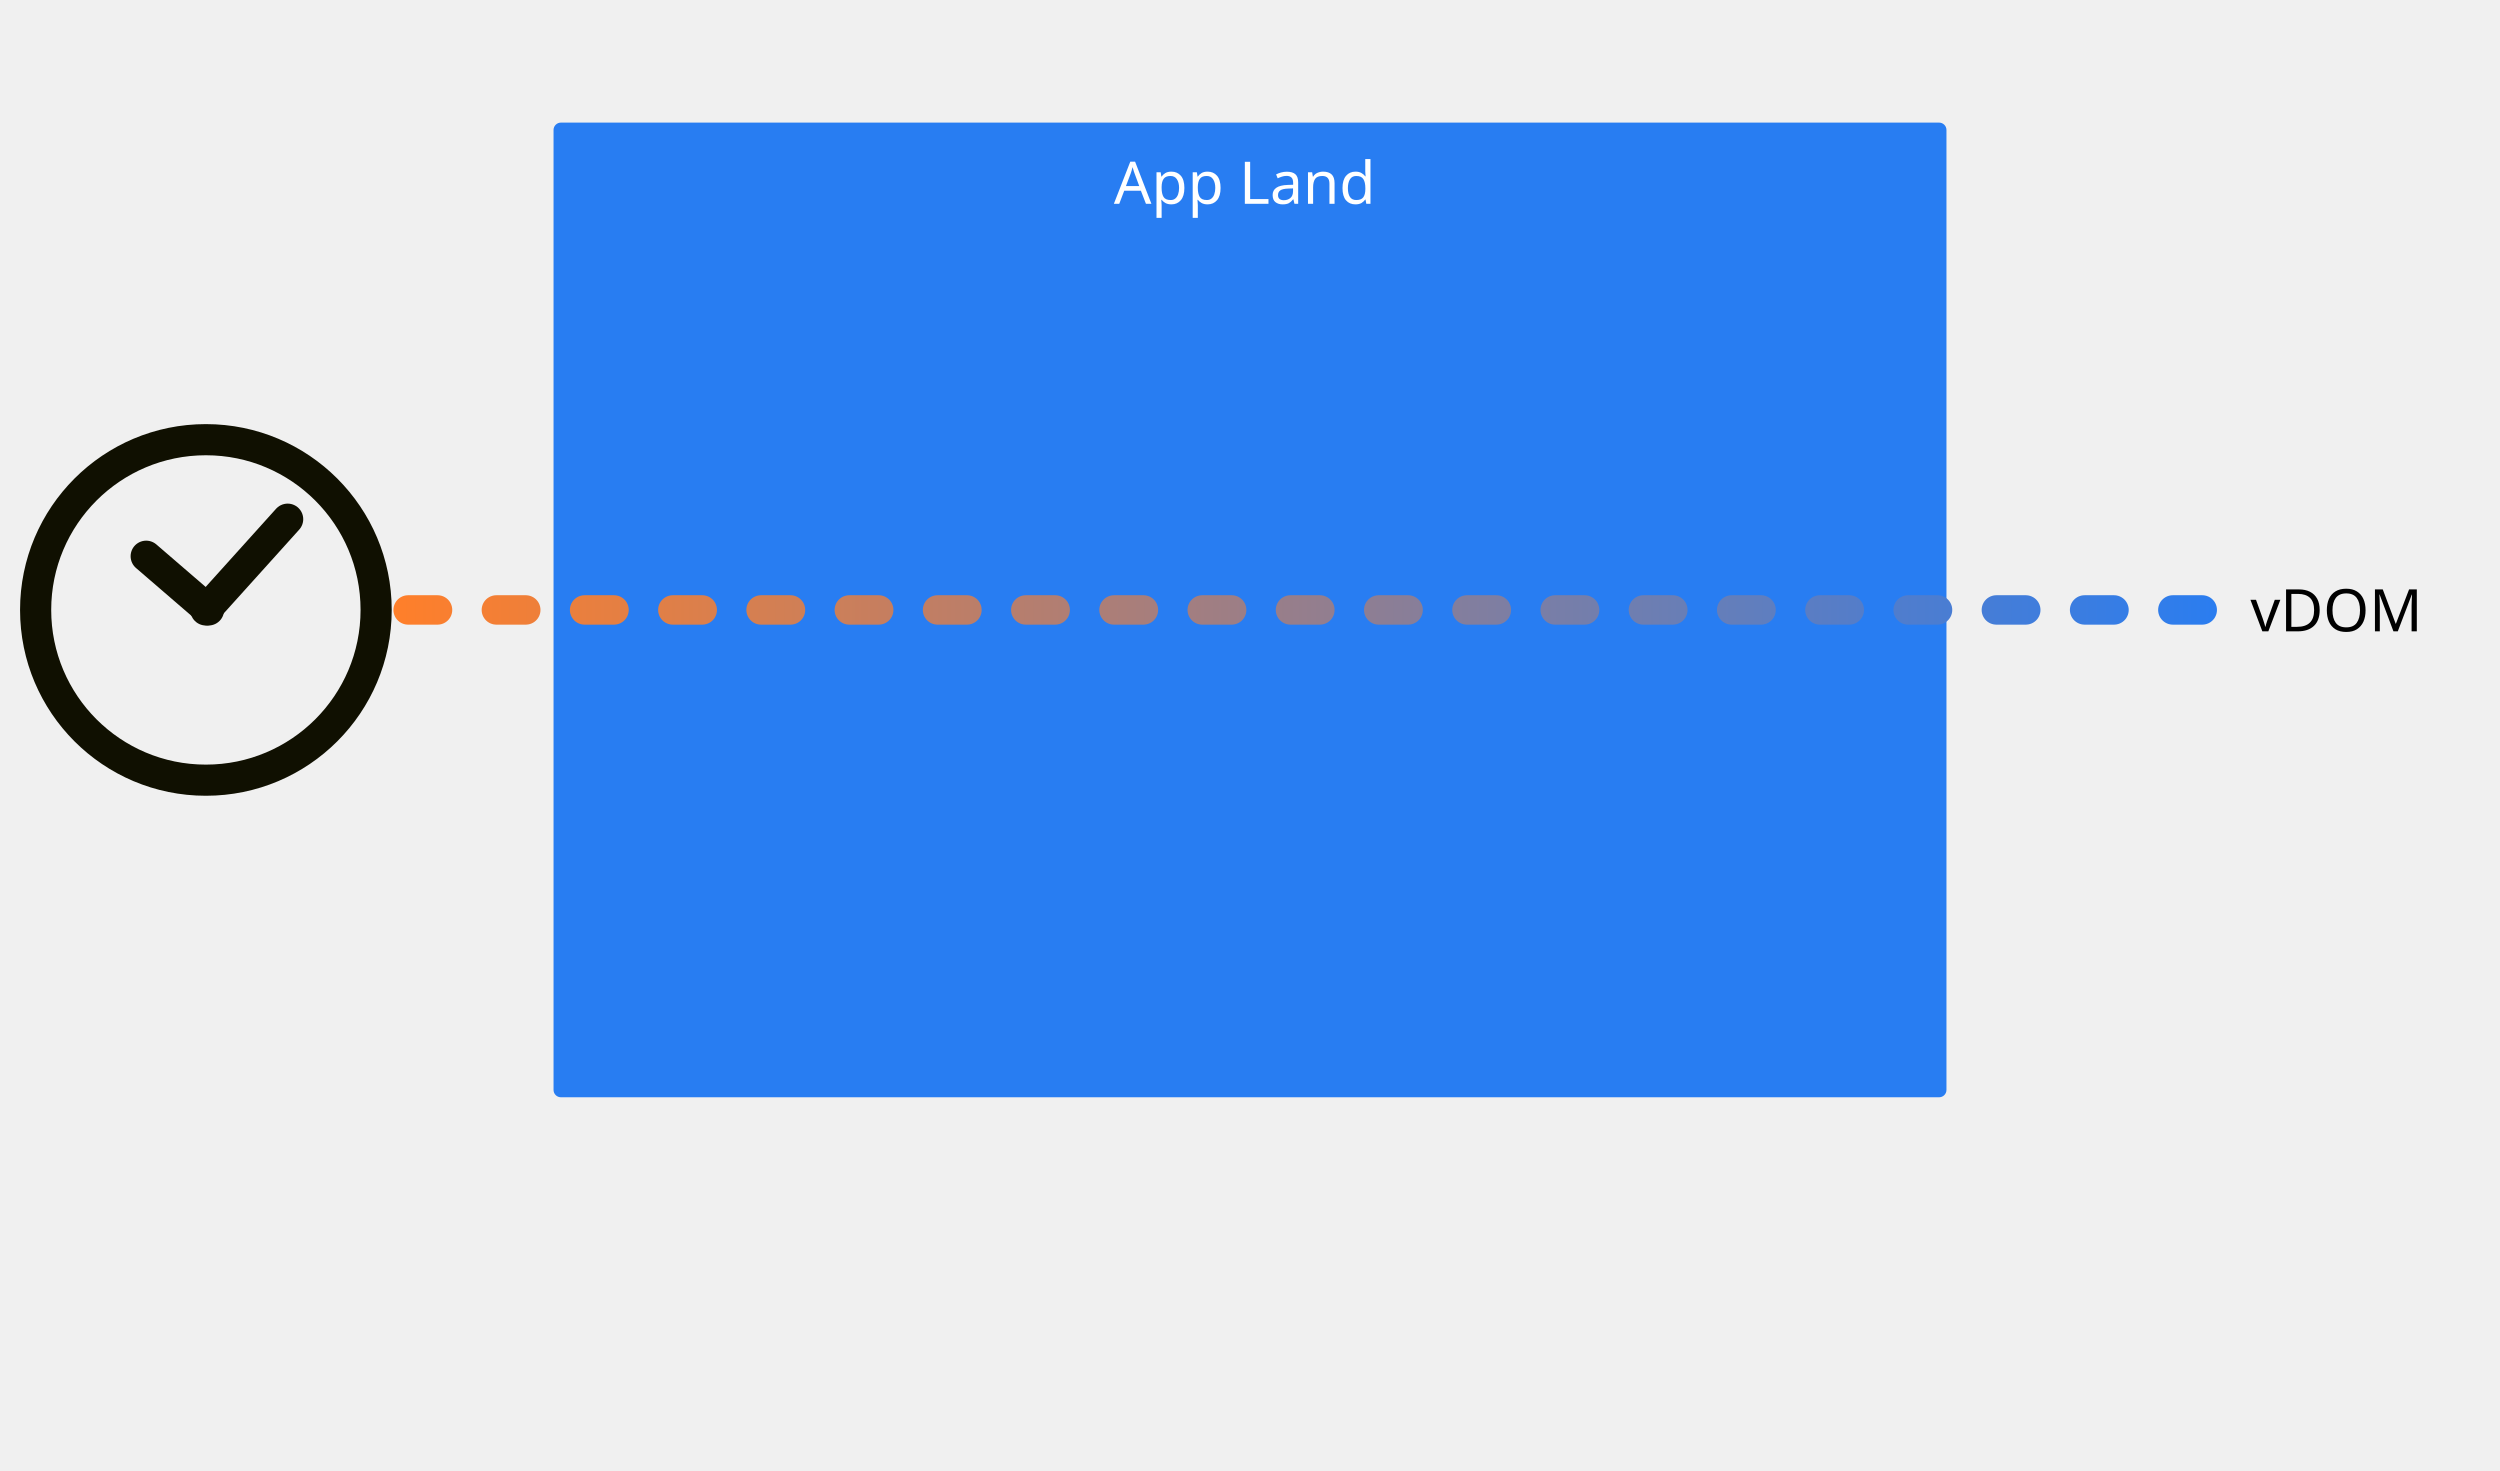
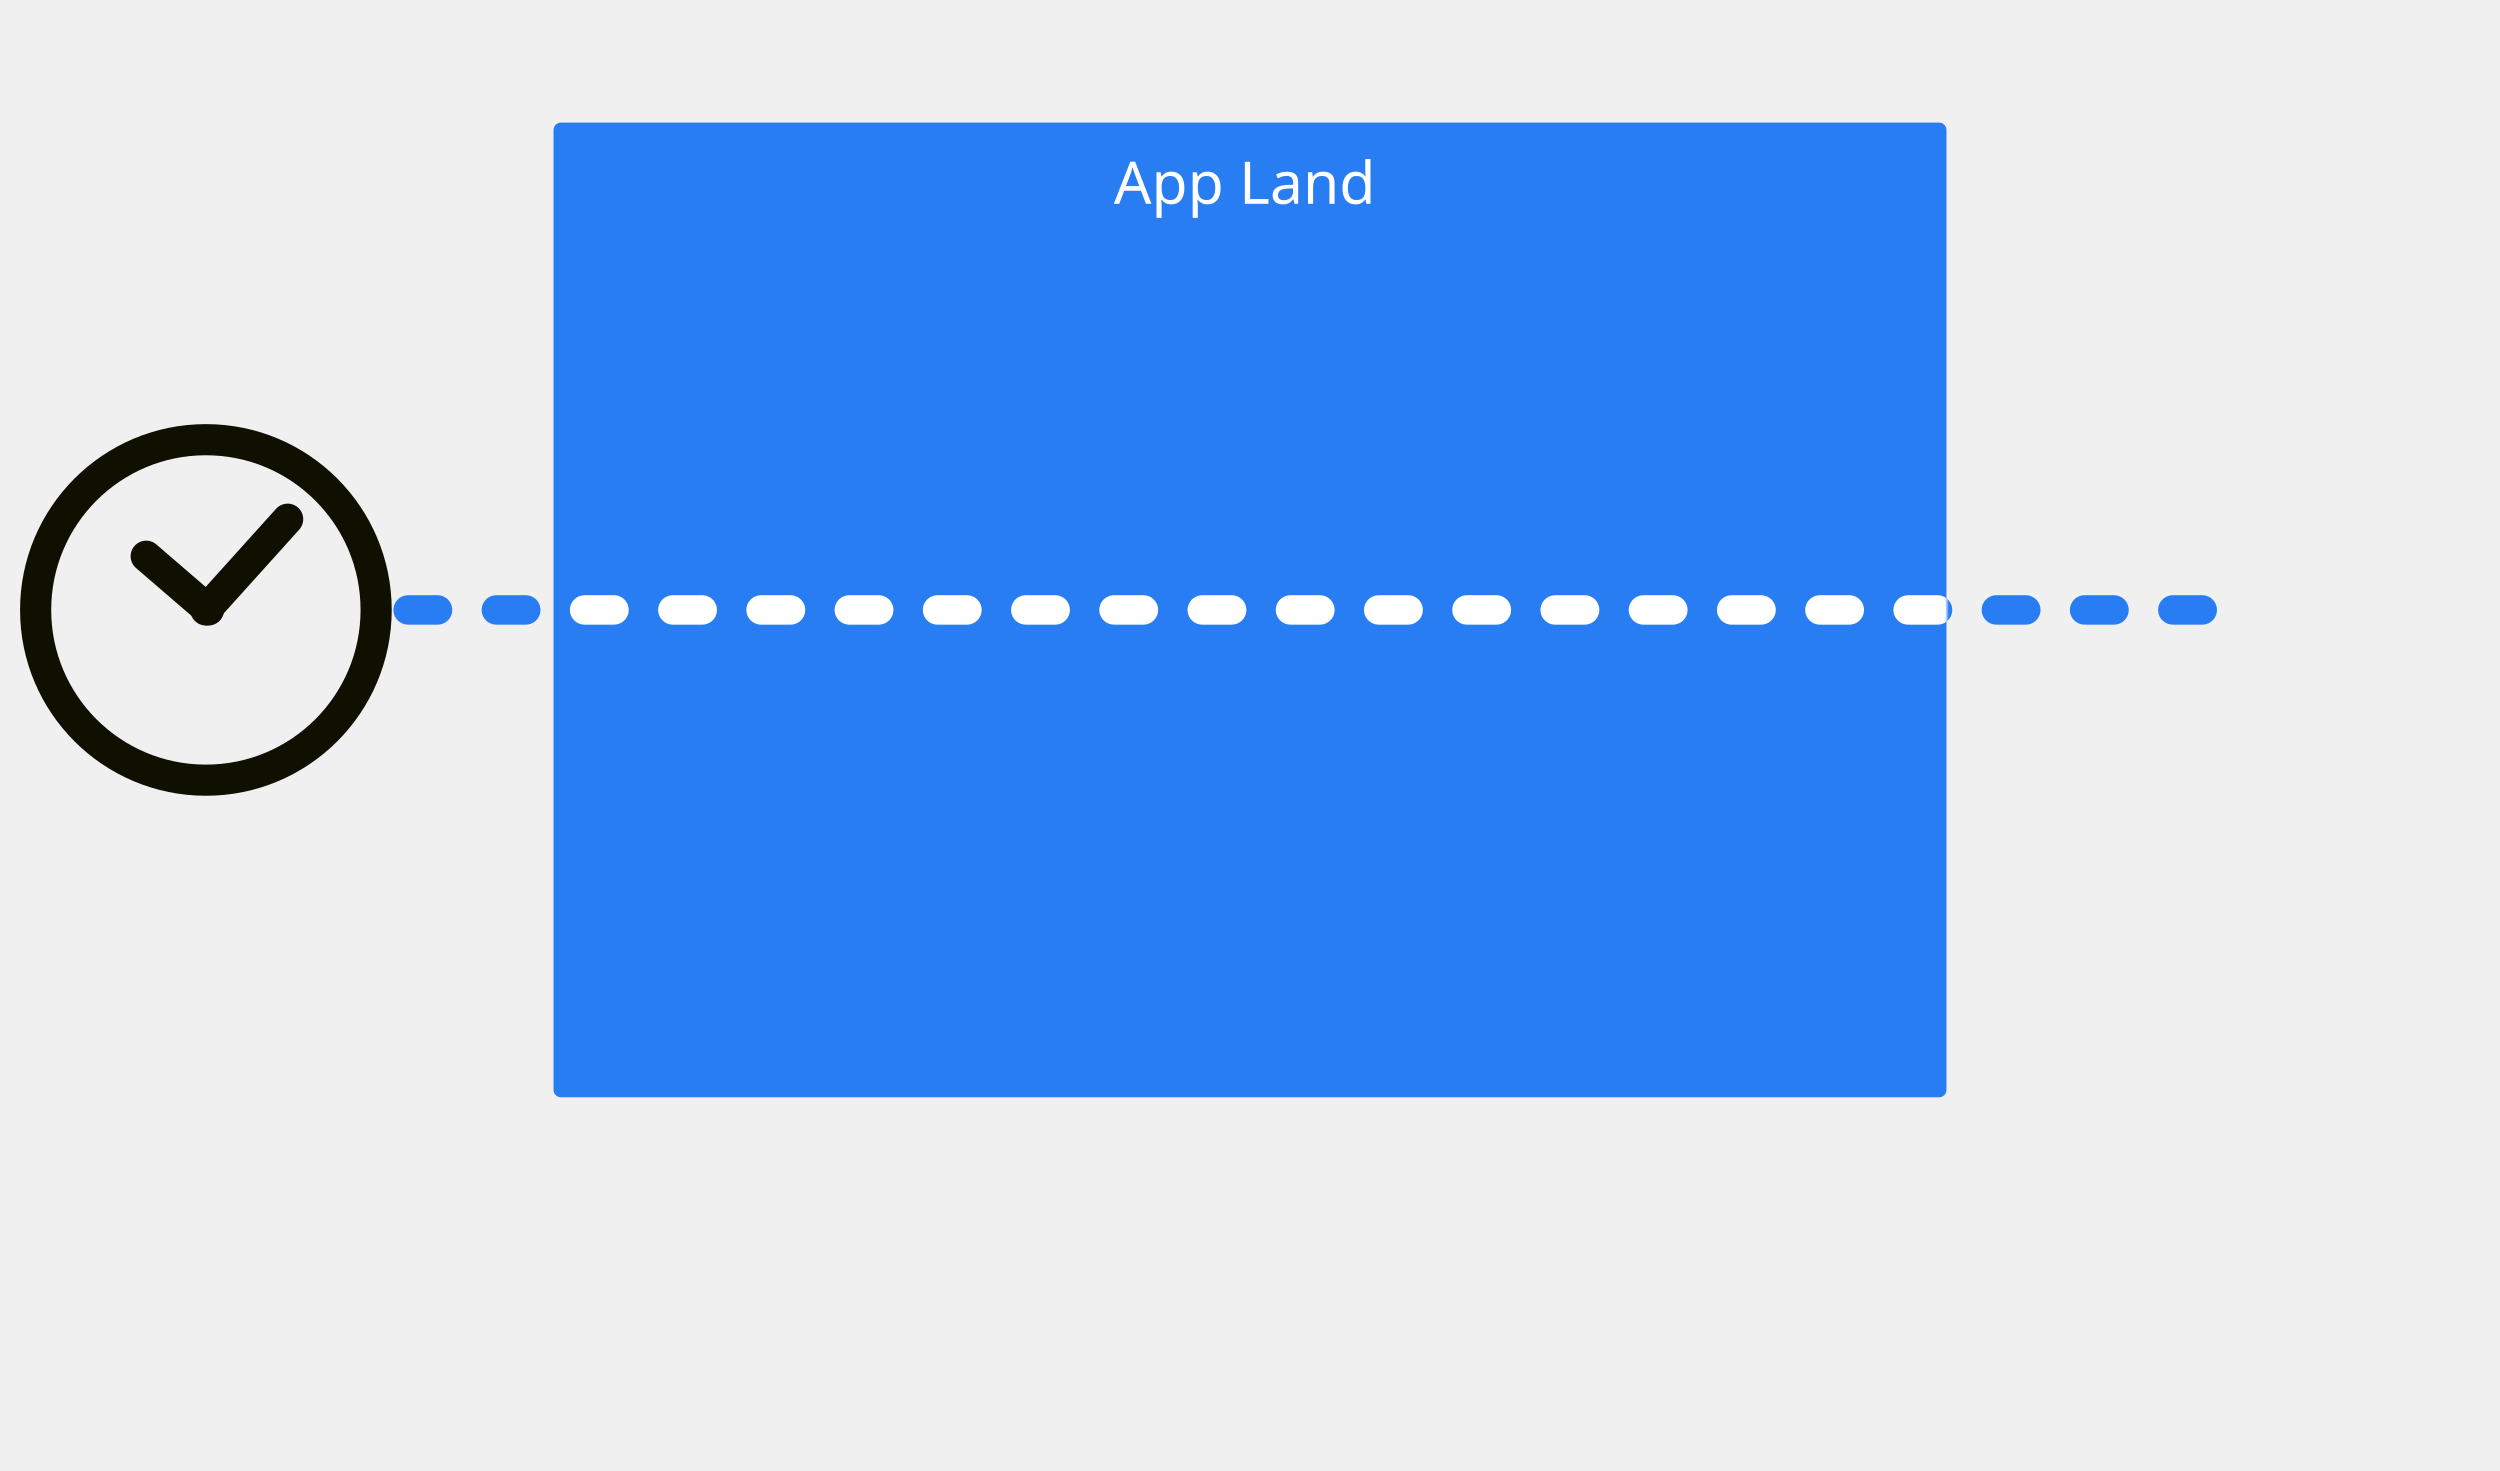
<svg xmlns="http://www.w3.org/2000/svg" xmlns:xlink="http://www.w3.org/1999/xlink" width="1700" height="1000" viewBox="0 0 449.792 264.583" id="svg4515">
  <defs id="defs4491">
    <linearGradient id="otob">
-       <stop offset="0" stop-color="#ff7f2a" id="stop4485" />
+       <stop offset="0" stop-color="#287df2" id="stop4485" />
+       <stop id="stop5119" stop-color="#287df2" offset=".084" />
+       <stop offset=".087" stop-color="#fff" id="stop5121" />
+       <stop id="stop5125" stop-color="#fff" offset=".841" />
+       <stop offset=".843" stop-color="#287df2" id="stop5127" />
      <stop offset="1" stop-color="#287df2" id="stop4487" />
    </linearGradient>
    <linearGradient xlink:href="#otob" id="linearGradient4533" x1="70.745" y1="142.155" x2="402.743" y2="142.155" gradientUnits="userSpaceOnUse" />
  </defs>
  <g transform="translate(0 -32.417)" id="g4513">
    <rect class="appland" width="250.61" height="175.357" x="99.591" y="54.477" ry="1.323" fill="#287df2" id="rect4493" />
    <text style="line-height:6.615px" x="200.406" y="69.08" font-weight="400" font-size="10.583" font-family="sans-serif" letter-spacing="0" word-spacing="0" stroke-width=".265" id="text4497">
      <tspan x="200.406" y="69.08" fill="#fff" id="tspan4495">App Land</tspan>
    </text>
    <g transform="translate(-160.545 -54.558) scale(1.41199)" stroke="#101001" stroke-width="3.969" stroke-linecap="round" id="g4505">
      <circle r="21.694" cy="139.316" cx="139.935" fill="none" paint-order="stroke fill markers" id="circle4499" />
      <path class="time-min" d="M139.935 139.316l10.419-11.564" fill="none" id="path4501" />
      <path class="time-hour" d="M140.269 139.316l-7.941-6.844" fill="none" id="path4503" />
    </g>
-     <text style="line-height:6.615px" x="404.893" y="146.008" font-weight="400" font-size="10.583" font-family="sans-serif" letter-spacing="0" word-spacing="0" stroke-width=".265" id="text4509">
-       <tspan x="404.893" y="146.008" id="tspan4507">vDOM</tspan>
-     </text>
    <path d="M73.429 142.155h326.63" class="stream" fill="none" stroke-width="5.292" stroke-linecap="round" stroke-dasharray="5.292,10.583" id="path4511" stroke="url(#linearGradient4533)" />
  </g>
</svg>
